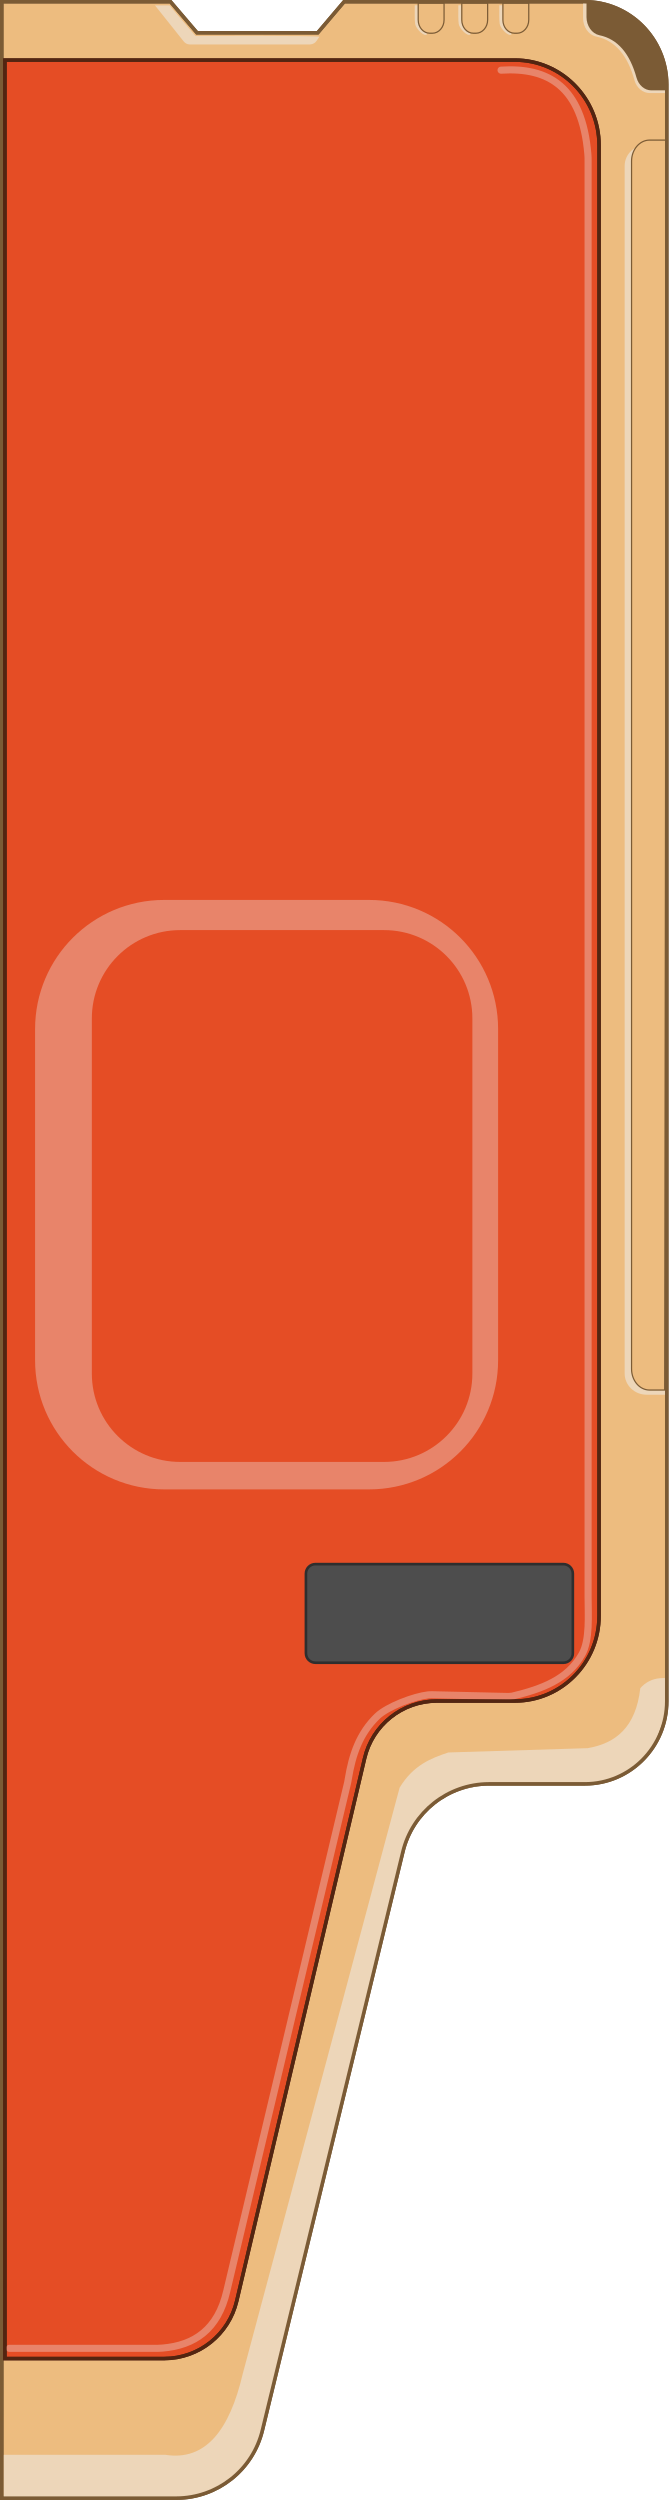
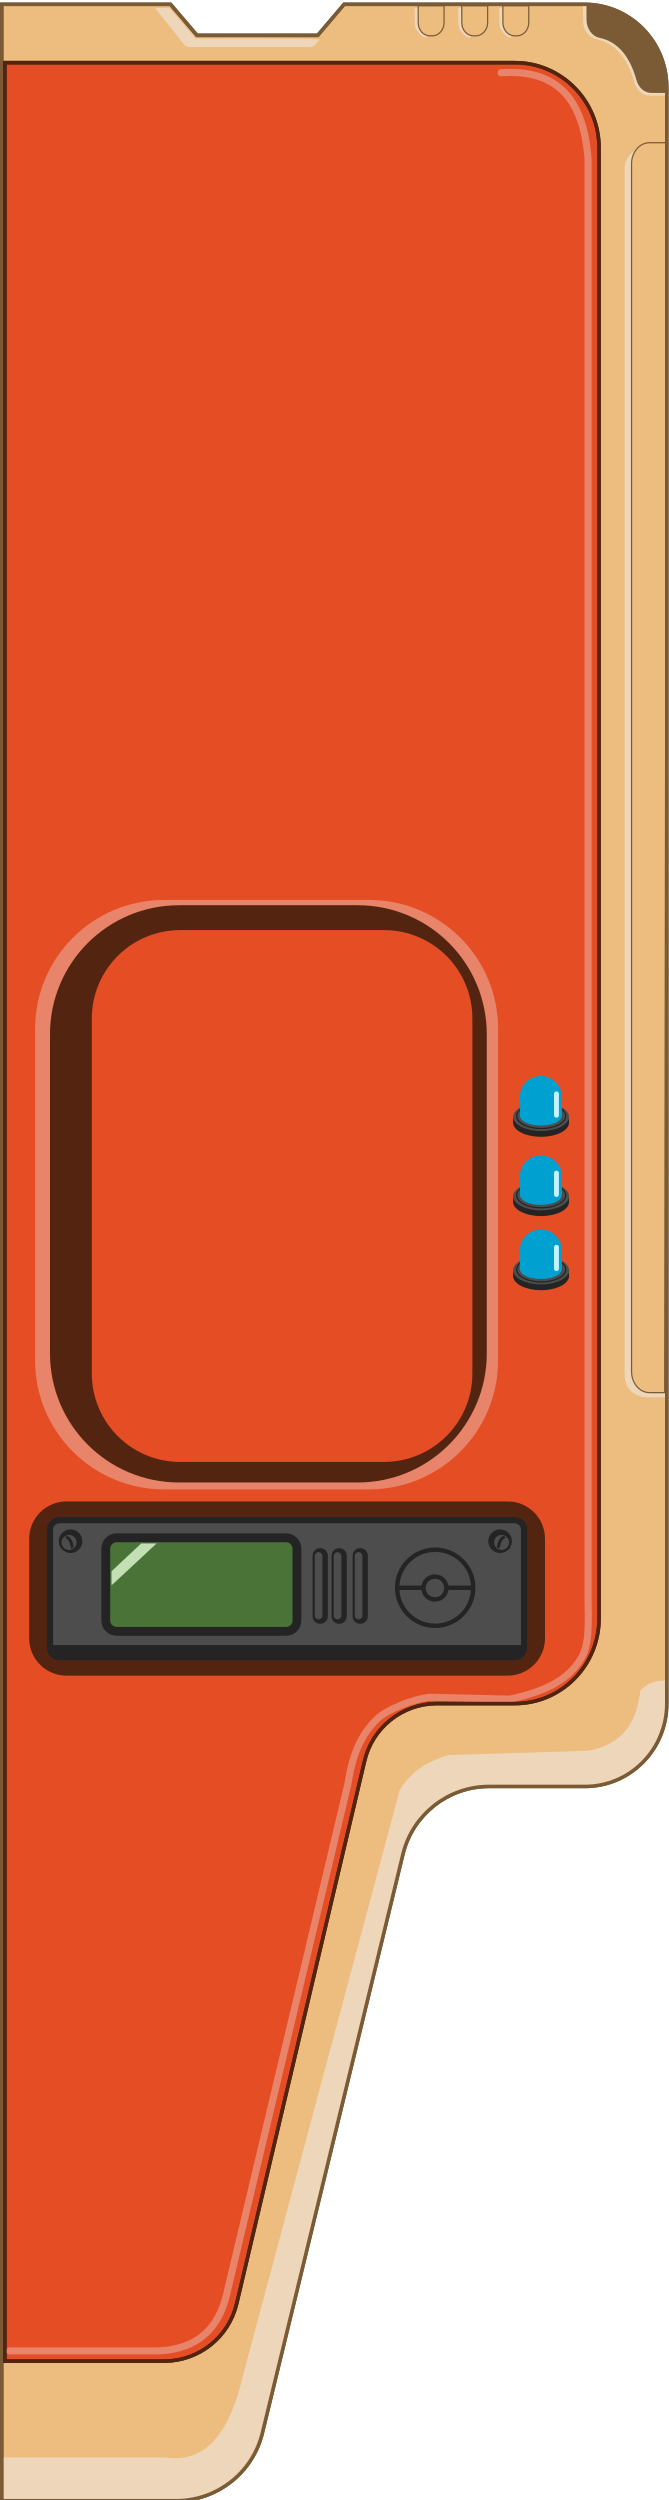
<svg xmlns="http://www.w3.org/2000/svg" version="1.1" id="Layer_1" x="0px" y="0px" viewBox="0 0 543.1 2030.7" style="enable-background:new 0 0 543.1 2030.7;" xml:space="preserve">
  <style type="text/css">
	.st0{fill:#EDBC7F;stroke:#7B5B35;stroke-width:2.88;stroke-miterlimit:10;}
	.st1{fill:#EDD6B9;}
	.st2{fill:#EDBC7F;stroke:#7B5B35;stroke-miterlimit:10;}
	.st3{fill:#7B5B35;}
	.st4{fill:none;stroke:#7B5B35;stroke-width:2.88;stroke-miterlimit:10;}
	.st5{fill:#E54D25;stroke:#532511;stroke-width:2.88;stroke-miterlimit:10;}
	.st6{fill:none;stroke:#E8846A;stroke-width:5.76;stroke-linecap:round;stroke-linejoin:round;}
	.st7{fill:none;stroke:#532511;stroke-width:2.88;stroke-miterlimit:10;}
- 	.st8{fill:#4D4D4D;stroke:#2E2E2E;stroke-width:2.16;stroke-miterlimit:10;}
- 	.st9{fill:#E54D25;stroke:#E8846A;stroke-width:64.8;stroke-miterlimit:10;}
- 	.st10{fill:#E54D25;}
+ 	.st8{fill:#532511;}
+ 	.st9{fill:#4D4D4D;stroke:#242424;stroke-width:5.04;stroke-miterlimit:10;}
+ 	.st10{fill:#E54D25;stroke:#E8846A;stroke-width:64.8;stroke-miterlimit:10;}
+ 	.st11{fill:none;stroke:#532511;stroke-width:64.8;stroke-miterlimit:10;}
+ 	.st12{fill:#E54D25;}
+ 	.st13{fill:#242424;}
+ 	.st14{fill:#4D4D4D;}
+ 	.st15{fill:#4A7337;stroke:#242424;stroke-width:7.2;stroke-miterlimit:10;}
+ 	.st16{fill:none;stroke:#242424;stroke-width:3.6;stroke-miterlimit:10;}
+ 	.st17{fill:#4D4D4D;stroke:#242424;stroke-width:3.6;stroke-miterlimit:10;}
+ 	.st18{fill:#C3E0B5;}
+ 	.st19{fill:none;stroke:#242424;stroke-miterlimit:10;}
+ 	.st20{fill:#00A1D0;}
+ 	.st21{fill:#C4F2FF;}
</style>
  <g id="Layer_2_1_">
-     <path class="st0" d="M474.9,1.4H279.5l-21.4,25.2H160L138.5,1.4H1.4v2027.8h141.9c33.3-0.1,62.2-23,69.9-55.4l114-469.4   c7.7-32.4,36.6-55.3,69.9-55.4h78c36.8,0,66.5-30.1,66.5-67.2V68.6C541.4,31.4,511.6,1.4,474.9,1.4z" />
-     <path class="st1" d="M347,27.7c-2.2,2.9-9.3-4.5-9.8-8.3s-0.3-9.1-0.3-15.1h2.5l0.4,13.7L347,27.7z" />
-     <path class="st2" d="M339.7,2.6v13.6c0,6,4.2,10.8,9.5,10.8h2c5.2,0,9.5-4.9,9.5-10.8V2.6H339.7z" />
-     <path class="st1" d="M382.4,27.7c-2.2,2.9-9.3-4.5-9.8-8.3s-0.3-9.1-0.3-15.1h2.5l0.4,13.7L382.4,27.7z" />
-     <path class="st2" d="M375.1,2.6v13.6c0,6,4.2,10.8,9.5,10.8h2c5.2,0,9.5-4.9,9.5-10.8V2.6H375.1z" />
-     <path class="st1" d="M415.7,27.7c-2.2,2.9-9.3-4.5-9.8-8.3s-0.3-9.1-0.3-15.1h2.5l0.4,13.7L415.7,27.7z" />
-     <path class="st2" d="M408.5,2.6v13.6c0,6,4.2,10.8,9.5,10.8h2c5.2,0,9.5-4.9,9.5-10.8V2.6H408.5z" />
-     <path class="st1" d="M259.4,29.9l-2.1,3.1c-1.2,1.9-3.2,3-5.4,3.1h-97.8c-2,0-3.8-1-5-2.6L125.9,4.4h11.8l21.1,24.8   C158.8,29.2,260.4,28.8,259.4,29.9z" />
-     <path class="st1" d="M542.1,117.6h-16.9c-9.8,0-17.8,7.7-17.8,17.1v981c0,9.5,8,17.2,17.8,17.2h15.1L542.1,117.6z" />
-     <path class="st2" d="M541.4,113.8h-13.8c-8,0-14.6,7.7-14.6,17.1v981c0,9.5,6.5,17.2,14.6,17.2h12.3L541.4,113.8z" />
-     <path class="st1" d="M473.6,0.9v13.7c0,7.4,4.5,13.8,10.7,15.1c15.6,3.2,25.6,15.6,31,35.3c1.7,6.3,6.8,10.6,12.5,10.6h13.7   l-4.4-24.2C530.9,24.9,512,9.5,484.2,1.9L473.6,0.9z" />
-     <path class="st3" d="M476.4,0.4v13.4c0,7.2,4.4,13.5,10.4,14.8C502,31.7,511.7,43.9,517,63c1.7,6.2,6.6,10.4,12.1,10.4h13.4   l-4.3-23.7c-6-25.9-24.4-40.9-51.5-48.3L476.4,0.4z" />
-     <path class="st1" d="M2.9,1994h131.5c32.5,5.1,52.1-19.9,62.8-65.9l127.4-476c11.1-18.4,25.7-24,39.6-28.6l113.2-3.5   c22.7-3.9,39.1-16.9,42.7-48.7c4-4.7,9.7-7.6,15.8-8.1l5-0.3v29l-9.7,26.4l-12,15.8l-22.4,11.4c0,0-23.2,5.3-26.9,4.4   s-78.4,0-78.4,0l-21,4.4l-18.7,10.5l-10.5,11.4l-8.9,14.1l-6,19.3l-98.6,402.6l-10.4,41.3l-8.2,34.3l-12.7,18.4l-20.9,15l-23.2,7.9   H2.9V1994z" />
-     <path class="st4" d="M474.9,1.4H279.5l-21.4,25.2H160L138.5,1.4H1.4v2027.8h141.9c33.3-0.1,62.2-23,69.9-55.4l114-469.4   c7.7-32.4,36.6-55.3,69.9-55.4h78c36.8,0,66.5-30.1,66.5-67.2V68.6C541.4,31.4,511.6,1.4,474.9,1.4z" />
-     <path class="st5" d="M4,1915.8h129.6c28-0.1,52.3-19.5,58.7-46.8l103.8-440.5c6.3-27.3,30.6-46.7,58.6-46.8h63.5   c37.8,0,68.4-31,68.4-69.2V118c0-38.2-30.6-69.2-68.4-69.2H4V1915.8z" />
-     <path class="st6" d="M407,57c38.4-2.5,65.9,13.4,70.5,68.1c0.2,1.9,0.2,3.9,0.2,5.8v1166.7c0,14,1.6,34.6-5,46.2   c-11.4,20.3-32.4,28.1-56,33.8c-0.4,0.1-0.8,0.2-1.2,0.2c-1.3,0.2-2.7,0.3-4,0.2l-60.9-1.4c-0.9,0-1.8,0-2.7,0.1   c-11.6,1.3-33.1,9.4-41.5,17.4c-14.4,13.9-20.3,31.3-23.5,51c-0.3,1.8-0.6,3.6-1.1,5.3L184.2,1861c-7.1,31-26.1,44.1-52.2,46.3   c-1.3,0.1-2.5,0.2-3.8,0.2H7.6" />
-     <path class="st7" d="M4,1915.8h129.6c28-0.1,52.3-19.5,58.7-46.8l103.8-440.5c6.3-27.3,30.6-46.7,58.6-46.8h63.5   c37.8,0,68.4-31,68.4-69.2V118c0-38.2-30.6-69.2-68.4-69.2H4V1915.8z" />
-     <path class="st2" d="M757.3,295.8" />
+     <path class="st0" d="M474.9,3.5H279.5l-21.4,25.2H160L138.5,3.5H1.4v2027.8h141.9c33.3-0.1,62.2-23,69.9-55.4l114-469.4   c7.7-32.4,36.6-55.3,69.9-55.4h78c36.8,0,66.5-30.1,66.5-67.2V70.7C541.4,33.5,511.6,3.5,474.9,3.5z" />
+     <path class="st1" d="M347,29.8c-2.2,2.9-9.3-4.5-9.8-8.3s-0.3-9.1-0.3-15.1h2.5l0.4,13.7L347,29.8z" />
+     <path class="st2" d="M339.7,4.7v13.6c0,6,4.2,10.8,9.5,10.8h2c5.2,0,9.5-4.9,9.5-10.8V4.7H339.7z" />
+     <path class="st1" d="M382.4,29.8c-2.2,2.9-9.3-4.5-9.8-8.3s-0.3-9.1-0.3-15.1h2.5l0.4,13.7L382.4,29.8z" />
+     <path class="st2" d="M375.1,4.7v13.6c0,6,4.2,10.8,9.5,10.8h2c5.2,0,9.5-4.9,9.5-10.8V4.7H375.1z" />
+     <path class="st1" d="M415.7,29.8c-2.2,2.9-9.3-4.5-9.8-8.3s-0.3-9.1-0.3-15.1h2.5l0.4,13.7L415.7,29.8z" />
+     <path class="st2" d="M408.5,4.7v13.6c0,6,4.2,10.8,9.5,10.8h2c5.2,0,9.5-4.9,9.5-10.8V4.7H408.5z" />
+     <path class="st1" d="M259.4,32l-2.1,3.1c-1.2,1.9-3.2,3-5.4,3.1h-97.8c-2,0-3.8-1-5-2.6L125.9,6.5h11.8l21.1,24.8   C158.8,31.3,260.4,30.9,259.4,32z" />
+     <path class="st1" d="M542.1,119.7h-16.9c-9.8,0-17.8,7.7-17.8,17.1v981c0,9.5,8,17.2,17.8,17.2h15.1L542.1,119.7z" />
+     <path class="st2" d="M541.4,115.9h-13.8c-8,0-14.6,7.7-14.6,17.1v981c0,9.5,6.5,17.2,14.6,17.2h12.3L541.4,115.9z" />
+     <path class="st1" d="M473.6,3v13.7c0,7.4,4.5,13.8,10.7,15.1c15.6,3.2,25.6,15.6,31,35.3c1.7,6.3,6.8,10.6,12.5,10.6h13.7   l-4.4-24.2C530.9,27,512,11.6,484.2,4L473.6,3z" />
+     <path class="st3" d="M476.4,2.5v13.4c0,7.2,4.4,13.5,10.4,14.8C502,33.8,511.7,46,517,65.1c1.7,6.2,6.6,10.4,12.1,10.4h13.4   l-4.3-23.7c-6-25.9-24.4-40.9-51.5-48.3L476.4,2.5z" />
+     <path class="st1" d="M2.9,1996.1h131.5c32.5,5.1,52.1-19.9,62.8-65.9l127.4-476c11.1-18.4,25.7-24,39.6-28.6l113.2-3.5   c22.7-3.9,39.1-16.9,42.7-48.7c4-4.7,9.7-7.6,15.8-8.1l5-0.3v29l-9.7,26.4l-12,15.8l-22.4,11.4c0,0-23.2,5.3-26.9,4.4   s-78.4,0-78.4,0l-21,4.4l-18.7,10.5l-10.5,11.4l-8.9,14.1l-6,19.3l-98.6,402.6l-10.4,41.3l-8.2,34.3l-12.7,18.4l-20.9,15l-23.2,7.9   H2.9V1996.1z" />
+     <path class="st4" d="M474.9,3.5H279.5l-21.4,25.2H160L138.5,3.5H1.4v2027.8h141.9c33.3-0.1,62.2-23,69.9-55.4l114-469.4   c7.7-32.4,36.6-55.3,69.9-55.4h78c36.8,0,66.5-30.1,66.5-67.2V70.7C541.4,33.5,511.6,3.5,474.9,3.5z" />
+     <path class="st5" d="M4,1917.9h129.6c28-0.1,52.3-19.5,58.7-46.8l103.8-440.5c6.3-27.3,30.6-46.7,58.6-46.8h63.5   c37.8,0,68.4-31,68.4-69.2V120.1c0-38.2-30.6-69.2-68.4-69.2H4V1917.9z" />
+     <path class="st6" d="M407,59.1c38.4-2.5,65.9,13.4,70.5,68.1c0.2,1.9,0.2,3.9,0.2,5.8v1166.7c0,14,1.6,34.6-5,46.2   c-11.4,20.3-32.4,28.1-56,33.8c-0.4,0.1-0.8,0.2-1.2,0.2c-1.3,0.2-2.7,0.3-4,0.2l-60.9-1.4c-0.9,0-1.8,0-2.7,0.1   c-11.6,1.3-33.1,9.4-41.5,17.4c-14.4,13.9-20.3,31.3-23.5,51c-0.3,1.8-0.6,3.6-1.1,5.3l-97.6,410.6c-7.1,31-26.1,44.1-52.2,46.3   c-1.3,0.1-2.5,0.2-3.8,0.2H7.6" />
+     <path class="st7" d="M4,1917.9h129.6c28-0.1,52.3-19.5,58.7-46.8l103.8-440.5c6.3-27.3,30.6-46.7,58.6-46.8h63.5   c37.8,0,68.4-31,68.4-69.2V120.1c0-38.2-30.6-69.2-68.4-69.2H4V1917.9z" />
+     <path class="st2" d="M757.3,297.9" />
  </g>
-   <path class="st8" d="M457.7,1350.6H256.2c-4.2,0-7.7-3.4-7.7-7.7v-64.7c0-4.2,3.4-7.7,7.7-7.7h201.4c4.2,0,7.7,3.4,7.7,7.7v64.7  C465.4,1347.1,461.9,1350.6,457.7,1350.6z" />
+   <path class="st8" d="M412.4,1361.1H54c-16.8,0-30.3-13.6-30.3-30.3v-80.9c0-16.8,13.6-30.3,30.3-30.3h358.4  c16.8,0,30.3,13.6,30.3,30.3v80.9C442.7,1347.5,429.1,1361.1,412.4,1361.1z" />
+   <path class="st9" d="M418,1346.1H48.3c-4.2,0-7.7-3.4-7.7-7.7v-95.9c0-4.2,3.4-7.7,7.7-7.7H418c4.2,0,7.7,3.4,7.7,7.7v95.9  C425.7,1342.7,422.3,1346.1,418,1346.1z" />
  <g>
-     <path class="st9" d="M299.8,1177.4H133.3c-40,0-72.4-32.4-72.4-72.4V835.8c0-40,32.4-72.4,72.4-72.4h166.5   c40,0,72.4,32.4,72.4,72.4V1105C372.2,1145,339.8,1177.4,299.8,1177.4z" />
-     <path class="st10" d="M311.9,1187.5H146.4c-39.7,0-71.8-32.1-71.8-71.8V827.3c0-39.7,32.1-71.8,71.8-71.8h165.5   c39.7,0,71.8,32.1,71.8,71.8v288.4C383.7,1155.4,351.5,1187.5,311.9,1187.5z" />
+     <path class="st10" d="M299.8,1177.4H133.3c-40,0-72.4-32.4-72.4-72.4V835.8c0-40,32.4-72.4,72.4-72.4h166.5   c40,0,72.4,32.4,72.4,72.4V1105C372.2,1145,339.8,1177.4,299.8,1177.4z" />
+     <path class="st11" d="M290.6,1171.8H145.4c-40,0-72.4-32.4-72.4-72.4V840.1c0-40,32.4-72.4,72.4-72.4h145.2   c40,0,72.4,32.4,72.4,72.4v259.3C363,1139.3,330.6,1171.8,290.6,1171.8z" />
+     <path class="st12" d="M311.9,1187.5H146.4c-39.7,0-71.8-32.1-71.8-71.8V827.3c0-39.7,32.1-71.8,71.8-71.8h165.5   c39.7,0,71.8,32.1,71.8,71.8v288.4C383.7,1155.4,351.5,1187.5,311.9,1187.5z" />
+   </g>
+   <g>
+     <circle class="st13" cx="406.2" cy="1251.9" r="9.6" />
+     <path class="st14" d="M401.3,1252.9c0,3.4,2.7,6.1,6.1,6.1c1,0,2-0.2,2.8-0.7c2-1,3.3-3.1,3.3-5.4c0-3.4-2.7-6.1-6.1-6.1   S401.3,1249.5,401.3,1252.9z" />
+     <path class="st13" d="M405.7,1258c0.6-4.2,2.1-7.8,5.3-9.2l-2.1-1.2c-3.3,1.2-4.7,5-5.3,9.2L405.7,1258z" />
+   </g>
+   <g>
+     <circle class="st13" cx="57.3" cy="1251.9" r="9.6" />
+     <circle class="st14" cx="56.1" cy="1252.9" r="6.1" />
+     <path class="st13" d="M57.8,1258c-0.6-4.2-2.1-7.8-5.3-9.2l2.1-1.2c3.3,1.2,4.7,5,5.3,9.2L57.8,1258z" />
+   </g>
+   <path class="st15" d="M232.4,1325.1H94.8c-4.9,0-8.9-4-8.9-8.9v-58.2c0-4.9,4-8.9,8.9-8.9h137.5c4.9,0,8.9,4,8.9,8.9v58.2  C241.3,1321.1,237.3,1325.1,232.4,1325.1z" />
+   <rect x="41.7" y="1336.3" class="st13" width="383.2" height="9.4" />
+   <g>
+     <path class="st13" d="M260.1,1319L260.1,1319c-3.4,0-6.2-2.8-6.2-6.2v-49.1c0-3.4,2.8-6.2,6.2-6.2h0c3.4,0,6.2,2.8,6.2,6.2v49.1   C266.3,1316.2,263.6,1319,260.1,1319z" />
+     <path class="st14" d="M258.8,1315.4L258.8,1315.4c-1.7,0-3.1-1.4-3.1-3.1v-48.4c0-1.7,1.4-3.1,3.1-3.1l0,0c1.7,0,3.1,1.4,3.1,3.1   v48.4C261.9,1314,260.5,1315.4,258.8,1315.4z" />
+   </g>
+   <g>
+     <path class="st13" d="M275.5,1319L275.5,1319c-3.4,0-6.2-2.8-6.2-6.2v-49.1c0-3.4,2.8-6.2,6.2-6.2l0,0c3.4,0,6.2,2.8,6.2,6.2v49.1   C281.7,1316.2,278.9,1319,275.5,1319z" />
+     <path class="st14" d="M274.2,1315.4L274.2,1315.4c-1.7,0-3.1-1.4-3.1-3.1v-48.4c0-1.7,1.4-3.1,3.1-3.1l0,0c1.7,0,3.1,1.4,3.1,3.1   v48.4C277.3,1314,275.9,1315.4,274.2,1315.4z" />
+   </g>
+   <g>
+     <path class="st13" d="M292.6,1319L292.6,1319c-3.4,0-6.2-2.8-6.2-6.2v-49.1c0-3.4,2.8-6.2,6.2-6.2l0,0c3.4,0,6.2,2.8,6.2,6.2v49.1   C298.8,1316.2,296.1,1319,292.6,1319z" />
+     <path class="st14" d="M291.3,1315.4L291.3,1315.4c-1.7,0-3.1-1.4-3.1-3.1v-48.4c0-1.7,1.4-3.1,3.1-3.1l0,0c1.7,0,3.1,1.4,3.1,3.1   v48.4C294.4,1314,293,1315.4,291.3,1315.4z" />
+   </g>
+   <circle class="st16" cx="353.5" cy="1289.7" r="30.9" />
+   <line class="st16" x1="322.6" y1="1289.7" x2="384.5" y2="1289.7" />
+   <circle class="st17" cx="353.3" cy="1289.9" r="9.3" />
+   <path class="st18" d="M90.6,1287.7v-11.4l24.1-22.6h12.5C127.2,1253.7,89.2,1289.2,90.6,1287.7z" />
+   <g>
+     <ellipse class="st13" cx="439.5" cy="1036.5" rx="22.7" ry="11.5" />
+     <polygon class="st13" points="462.1,1037.4 462.1,1032.1 460.1,1037.7  " />
+     <polygon class="st13" points="416.8,1037.3 416.8,1032 418.8,1037.5  " />
+     <ellipse class="st14" cx="439.5" cy="1031.8" rx="22.7" ry="11.5" />
+     <ellipse class="st19" cx="439.6" cy="1031.1" rx="19.9" ry="10.2" />
+     <g>
+       <path class="st20" d="M456.4,1030.4c0,11.3-34.1,11.3-34.1,0v-13.8h34.1L456.4,1030.4z" />
+       <ellipse class="st20" cx="439.3" cy="1015.7" rx="17.1" ry="17.1" />
+       <path class="st21" d="M452,1032.5L452,1032.5c-1.1,0-2-0.9-2-2v-17.4c0-1.1,0.9-2,2-2l0,0c1.1,0,2,0.9,2,2v17.4    C454,1031.6,453.1,1032.5,452,1032.5z" />
+     </g>
+   </g>
+   <g>
+     <ellipse class="st13" cx="439.5" cy="976.3" rx="22.7" ry="11.5" />
+     <polygon class="st13" points="462.1,977.3 462.1,972 460.1,977.5  " />
+     <polygon class="st13" points="416.8,977.1 416.8,971.9 418.8,977.4  " />
+     <ellipse class="st14" cx="439.5" cy="971.7" rx="22.7" ry="11.5" />
+     <ellipse class="st19" cx="439.6" cy="970.9" rx="19.9" ry="10.2" />
+     <g>
+       <path class="st20" d="M456.4,970.2c0,11.3-34.1,11.3-34.1,0v-13.8h34.1L456.4,970.2z" />
+       <ellipse class="st20" cx="439.3" cy="955.6" rx="17.1" ry="17.1" />
+       <path class="st21" d="M452,972.3L452,972.3c-1.1,0-2-0.9-2-2v-17.4c0-1.1,0.9-2,2-2l0,0c1.1,0,2,0.9,2,2v17.4    C454,971.4,453.1,972.3,452,972.3z" />
+     </g>
+   </g>
+   <g>
+     <ellipse class="st13" cx="439.5" cy="911.9" rx="22.7" ry="11.5" />
+     <polygon class="st13" points="462.1,912.8 462.1,907.6 460.1,913.1  " />
+     <polygon class="st13" points="416.8,912.7 416.8,907.4 418.8,913  " />
+     <ellipse class="st14" cx="439.5" cy="907.2" rx="22.7" ry="11.5" />
+     <ellipse class="st19" cx="439.6" cy="906.5" rx="19.9" ry="10.2" />
+     <g>
+       <path class="st20" d="M456.4,905.8c0,11.3-34.1,11.3-34.1,0V892h34.1L456.4,905.8z" />
+       <ellipse class="st20" cx="439.3" cy="891.1" rx="17.1" ry="17.1" />
+       <path class="st21" d="M452,907.9L452,907.9c-1.1,0-2-0.9-2-2v-17.4c0-1.1,0.9-2,2-2l0,0c1.1,0,2,0.9,2,2v17.4    C454,907,453.1,907.9,452,907.9z" />
+     </g>
  </g>
</svg>
